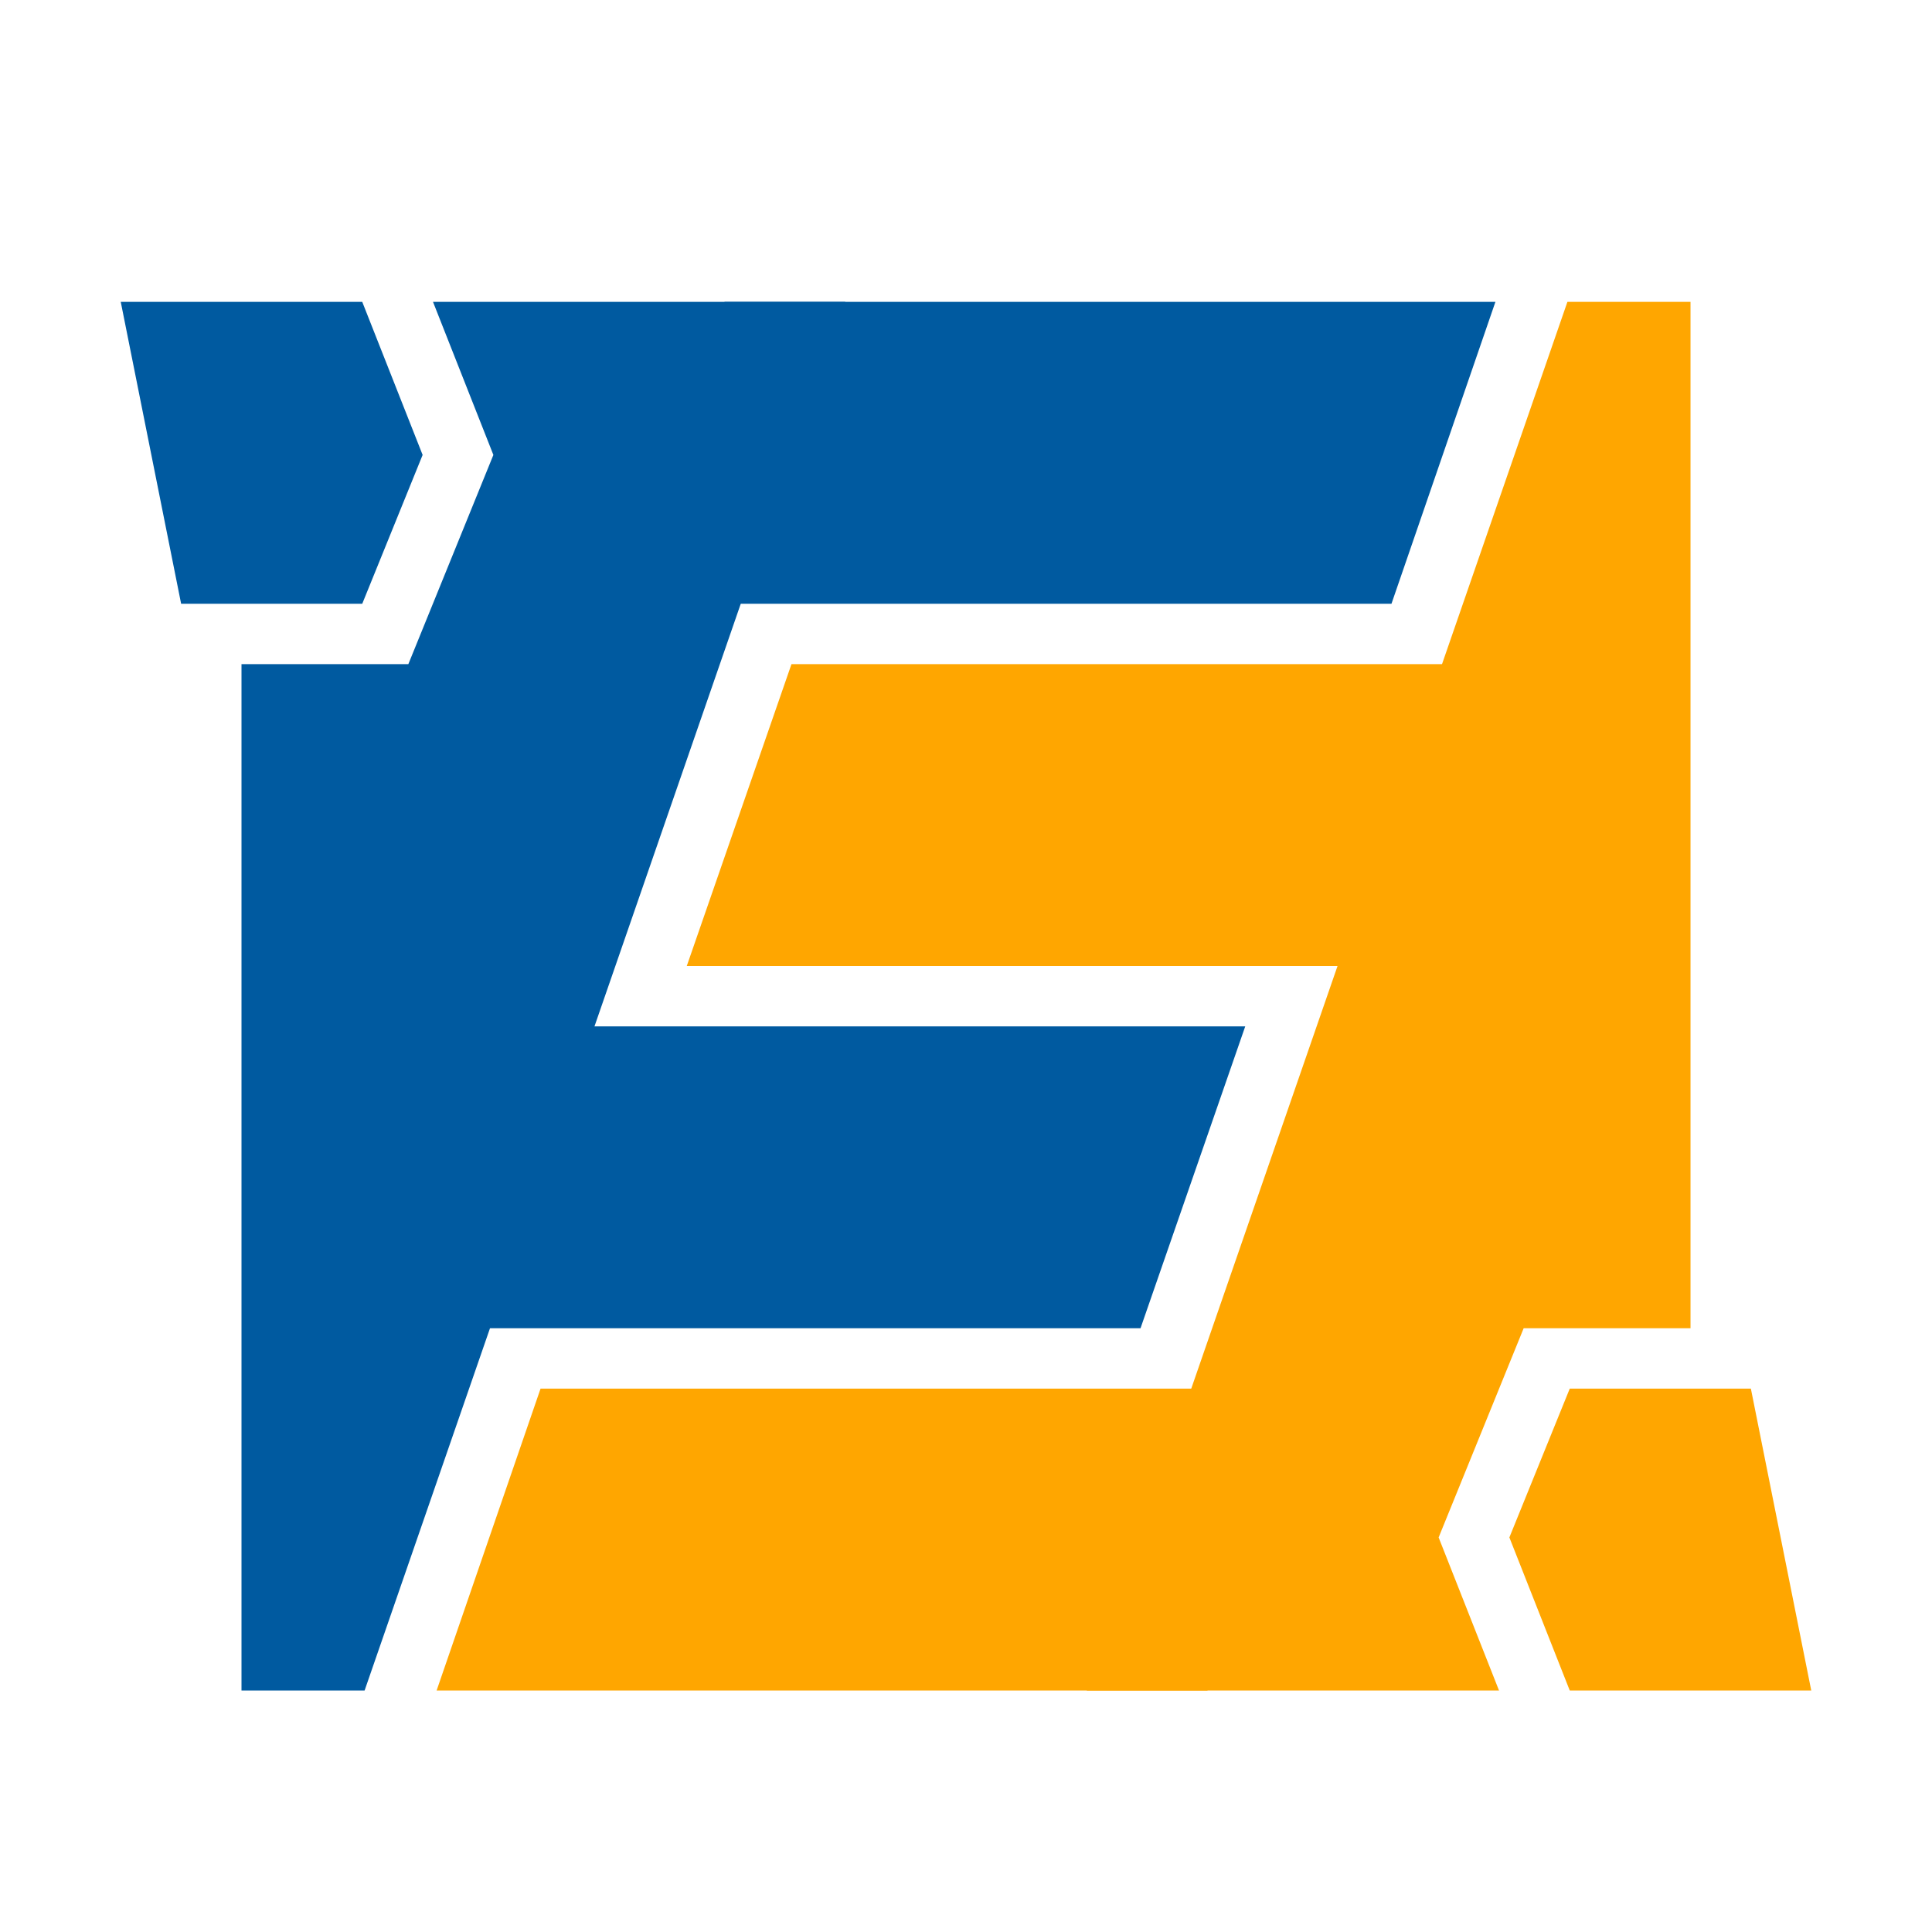
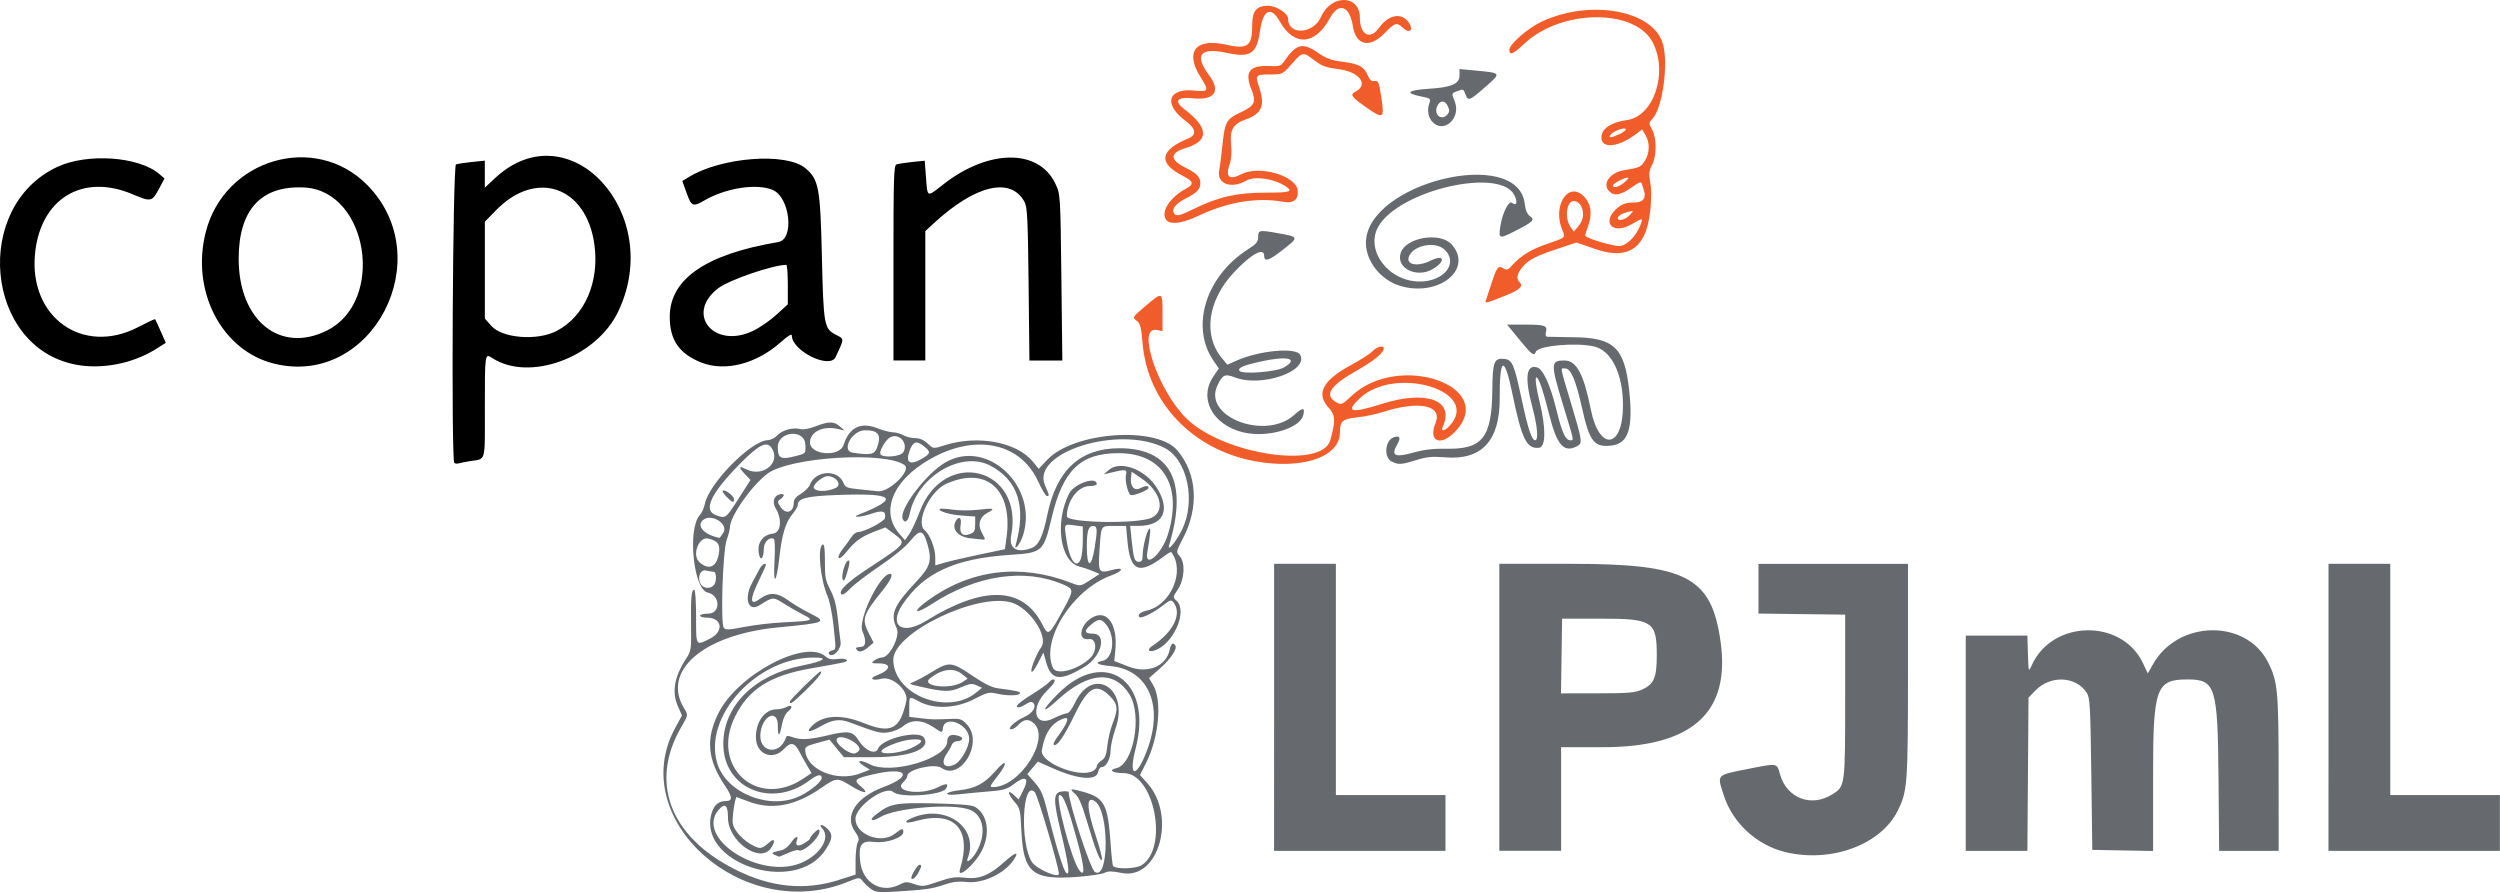
- <svg xmlns="http://www.w3.org/2000/svg" id="svg8" width="256" height="256" version="1.1" viewBox="0 0 256 256">
-   <path id="rect1095-4-9-3-1-6-2-58-1-5-4-0-1" d="m57.854 224 13.772-40h88.375v40z" fill="#ffa600" stop-color="#000000" style="font-variation-settings:normal" />
-   <path id="rect1095-4-9-8-7-5-7-65-5-7-8-8-1-6-9" d="m91 128 13.875-40h99.125v40z" fill="#ffa600" stop-color="#000000" style="font-variation-settings:normal" />
-   <g id="g8" fill="#005aa0">
-     <path id="rect1095-8-5-97-1-3-4-5-0-6-5" d="m57.375 40 8 20.281-11.266 27.719h-22.109v136h16.312l63.688-184z" stop-color="#000000" style="font-variation-settings:normal" />
-     <path id="rect1095-4-9-3-1-6-2-58-1-5-4-39" d="m198.15 40-13.772 40h-88.375v-40z" stop-color="#000000" style="font-variation-settings:normal" />
-     <path id="rect1095-4-9-8-7-5-7-65-5-7-8-8-1-1" d="m165 136-13.875 40h-99.125v-40z" stop-color="#000000" style="font-variation-settings:normal" />
-     <path id="rect1095-4-9-3-1-6-2-5-5-97-3-3-3-5" d="m48 40 8 20.281-8 19.719h-24l-8-40z" stop-color="#000000" style="font-variation-settings:normal" />
+ <svg xmlns="http://www.w3.org/2000/svg" width="106.192mm" height="37.895mm" viewBox="0 0 106.192 37.895" version="1.1" id="svg1" xml:space="preserve">
+   <defs id="defs1" />
+   <g id="layer1" transform="translate(294.4805,-23.1746)">
+     <g id="g204" transform="translate(-39.27079,-43.82305)">
+       <path style="fill:#f05d2b" d="m -201.892,86.591 c -2.645,-0.482 -4.565,-2.485 -4.782,-4.989 -0.063,-0.722 -0.101,-0.867 -0.259,-0.986 -0.185,-0.139 -0.184,-0.141 0.38,-0.619 0.727,-0.617 0.725,-0.618 0.725,0.293 v 0.773 l -0.245,-0.049 c -0.874,-0.175 0.038,2.554 1.254,3.753 1.56,1.537 5.772,2.176 6.117,0.927 0.231,-0.836 0.219,-1.062 -0.073,-1.381 -0.552,-0.602 -0.245,-1.166 0.994,-1.834 0.379,-0.204 0.771,-0.457 0.871,-0.564 0.184,-0.194 0.479,-0.266 0.479,-0.116 0,0.182 -0.426,0.531 -1.143,0.936 -1.14,0.644 -1.405,1.052 -0.875,1.349 0.22,0.123 0.238,0.115 0.658,-0.277 2.002,-1.873 6.233,-0.399 4.388,1.528 -0.619,0.647 -1.152,0.411 -0.83,-0.367 0.313,-0.755 -0.698,-0.966 -2.241,-0.468 -0.279,0.09 -0.766,0.192 -1.082,0.225 -0.631,0.068 -0.738,0.16 -0.738,0.639 0,1.047 -1.595,1.591 -3.598,1.226 z m 8.254,-1.504 c 1.376,-1.477 -2.315,-2.598 -3.824,-1.162 -0.609,0.58 -0.363,0.644 0.915,0.238 1.933,-0.614 3.14,-0.17 2.621,0.964 -0.097,0.211 0.076,0.187 0.288,-0.039 z m 1.546,-5.337 c 0.021,-0.058 0.125,-0.373 0.231,-0.699 0.233,-0.717 0.291,-0.792 0.511,-0.654 0.144,0.09 0.196,0.071 0.389,-0.146 0.349,-0.392 0.793,-0.663 1.454,-0.888 0.817,-0.278 0.8,-0.262 0.653,-0.614 -0.423,-1.014 0.263,-2.071 0.918,-1.415 0.302,0.302 0.371,0.735 0.196,1.228 -0.077,0.217 -0.14,0.413 -0.14,0.435 0,0.116 1.284,0.497 1.509,0.448 0.303,-0.067 0.641,-0.409 0.816,-0.829 0.157,-0.377 0.142,-0.381 -0.338,-0.1 -0.877,0.514 -1.344,-0.148 -0.531,-0.752 0.153,-0.114 0.354,-0.168 0.607,-0.164 0.395,0.006 0.545,-0.174 0.435,-0.522 -0.023,-0.074 -0.061,-0.193 -0.084,-0.266 -0.035,-0.11 -0.104,-0.088 -0.402,0.123 -0.504,0.357 -0.768,0.407 -0.988,0.187 -0.314,-0.314 0.03,-0.797 0.636,-0.895 0.651,-0.105 0.719,-0.137 0.883,-0.406 0.205,-0.336 0.214,-0.76 0.023,-1.083 l -0.144,-0.243 -0.258,0.196 c -0.827,0.628 -1.608,0.633 -1.451,0.008 0.073,-0.289 0.49,-0.528 1.045,-0.597 1.153,-0.144 1.782,-2.001 1.117,-3.298 -0.747,-1.456 -3.894,-1.426 -5.458,0.053 -0.468,0.443 -0.634,0.51 -0.634,0.257 0,-0.24 0.785,-0.923 1.378,-1.2 2.084,-0.971 4.761,-0.471 5.149,0.962 0.234,0.864 -0.025,2.715 -0.441,3.157 -0.168,0.179 -0.169,0.192 -0.023,0.468 0.2,0.377 0.198,1.125 -0.003,1.504 -0.115,0.216 -0.138,0.376 -0.093,0.635 0.033,0.19 0.06,0.422 0.059,0.515 -0.003,2.219 -0.758,2.982 -2.393,2.415 l -0.783,-0.271 -0.515,0.17 c -1.155,0.38 -1.483,0.536 -1.738,0.826 -0.272,0.31 -0.324,0.529 -0.163,0.69 0.178,0.178 0.008,0.33 -0.676,0.6 -0.766,0.303 -0.809,0.312 -0.754,0.164 z m 4.125,-3.645 c -0.003,-0.331 -0.17,-0.567 -0.4,-0.567 -0.302,0 -0.391,0.728 -0.134,1.095 l 0.141,0.201 0.198,-0.23 c 0.12,-0.14 0.197,-0.336 0.195,-0.5 z m 2.008,0.005 c 0.152,-0.171 0.15,-0.173 -0.1,-0.112 -0.294,0.072 -0.482,0.207 -0.423,0.304 0.065,0.105 0.353,-9.21e-4 0.523,-0.192 z m -0.277,-1.343 c 0.125,-0.098 0.21,-0.197 0.188,-0.219 -0.059,-0.059 -0.646,0.235 -0.646,0.323 0,0.132 0.224,0.081 0.459,-0.104 z m -0.169,-2.079 c 0.163,-0.078 0.277,-0.17 0.255,-0.207 -0.054,-0.087 -0.509,0.075 -0.635,0.227 -0.136,0.164 0.009,0.157 0.38,-0.021 z m -19.238,3.68 c -0.308,-0.308 0.095,-0.978 0.817,-1.359 0.35,-0.185 0.316,-0.309 -0.15,-0.547 -1.058,-0.54 -0.971,-1.087 0.254,-1.591 0.352,-0.145 0.306,-0.417 -0.123,-0.734 -0.968,-0.716 -0.756,-1.415 0.392,-1.291 0.582,0.063 0.606,0.003 0.234,-0.583 -0.671,-1.059 -0.207,-1.654 1.068,-1.371 0.952,0.212 1.132,0.076 1.132,-0.852 0,-0.579 0.185,-0.799 0.671,-0.799 0.348,0 0.853,0.326 0.853,0.55 0,0.717 1.071,0.66 1.396,-0.074 0.432,-0.976 1.652,-0.953 1.652,0.031 0,0.738 0.438,0.966 0.82,0.427 0.403,-0.567 0.97,-0.661 1.266,-0.209 0.206,0.314 0.023,0.477 -0.249,0.222 -0.275,-0.258 -0.334,-0.241 -0.805,0.238 -0.622,0.631 -1.2,0.497 -1.326,-0.308 -0.138,-0.882 -0.605,-1.044 -0.985,-0.341 -0.622,1.152 -1.521,1.204 -2.129,0.121 -0.364,-0.648 -0.706,-0.488 -0.83,0.388 -0.143,1.01 -0.396,1.178 -1.44,0.953 -1.111,-0.239 -1.367,0.101 -0.722,0.96 0.505,0.672 0.228,1.071 -0.675,0.975 -0.692,-0.074 -0.842,0.111 -0.377,0.465 1.043,0.792 1.057,1.346 0.044,1.651 -0.667,0.201 -0.674,0.49 -0.02,0.819 0.504,0.253 0.653,0.406 0.653,0.668 0,0.261 -0.15,0.415 -0.653,0.668 -0.427,0.215 -0.605,0.481 -0.434,0.651 0.096,0.095 0.226,0.059 0.801,-0.222 1.063,-0.519 1.833,-0.694 3.059,-0.693 1.051,10e-4 1.192,-0.045 0.844,-0.273 -0.499,-0.327 -1.312,-0.443 -1.669,-0.237 -0.639,0.368 -1.264,0.133 -1.147,-0.432 0.03,-0.147 0.089,-0.607 0.131,-1.022 0.106,-1.048 0.163,-1.155 0.786,-1.45 0.597,-0.283 0.666,-0.433 0.448,-0.977 -0.296,-0.739 -0.081,-1.022 0.75,-0.987 0.434,0.018 0.507,-0.003 0.629,-0.181 0.527,-0.767 0.792,-0.837 1.453,-0.382 0.353,0.243 0.567,0.321 1.04,0.38 0.688,0.086 0.921,0.213 1.074,0.581 0.08,0.194 0.157,0.257 0.287,0.239 0.161,-0.022 0.188,0.041 0.287,0.688 0.14,0.912 0.092,0.945 -0.642,0.429 -0.651,-0.458 -0.702,-0.536 -0.439,-0.677 0.555,-0.297 0.14,-0.835 -0.726,-0.943 -0.54,-0.067 -0.711,-0.129 -1.031,-0.373 -0.494,-0.377 -0.5,-0.376 -0.966,0.15 -0.394,0.445 -0.396,0.446 -0.903,0.446 -0.633,0 -0.658,0.026 -0.49,0.518 0.273,0.801 0.13,1.149 -0.572,1.397 -0.526,0.185 -0.674,0.441 -0.612,1.056 0.035,0.342 0.013,0.627 -0.063,0.847 -0.188,0.54 -0.011,0.686 0.506,0.416 0.747,-0.389 2.324,0.067 2.385,0.69 0.04,0.41 -0.175,0.569 -0.653,0.481 -1.071,-0.196 -2.353,0.02 -3.565,0.601 -0.644,0.309 -1.152,0.385 -1.336,0.2 z" id="path206" />
+       <path style="fill:#666a6e" d="m -218.191,104.774 c -0.116,-0.081 -0.279,-0.231 -0.361,-0.334 -0.149,-0.187 -0.149,-0.187 -0.65,0.017 -4.442,1.805 -9.443,-2.661 -7.326,-6.542 l 0.287,-0.526 -0.175,-0.396 c -0.265,-0.599 -0.152,-1.249 0.353,-2.023 0.212,-0.325 0.22,-0.384 0.207,-1.439 -0.015,-1.158 0.015,-1.482 0.139,-1.482 0.042,0 0.075,0.514 0.075,1.143 0,1.272 -0.02,1.242 0.595,0.93 0.6,-0.304 0.511,-0.888 -0.135,-0.888 -0.16,0 -0.292,-0.038 -0.292,-0.085 0,-0.047 0.152,-0.085 0.339,-0.085 0.546,0 0.53,-0.782 -0.019,-0.898 -0.6,-0.127 -0.86,-2.702 -0.332,-3.287 0.087,-0.097 0.184,-0.309 0.215,-0.472 0.163,-0.865 1.977,-2.706 2.672,-2.711 0.119,-8.05e-4 0.305,-0.095 0.413,-0.209 0.215,-0.227 0.658,-0.346 0.984,-0.264 0.123,0.031 0.383,-0.017 0.639,-0.118 0.546,-0.215 0.779,-0.214 1.029,0.005 l 0.2,0.175 -0.254,-0.06 c -0.629,-0.149 -1.162,0.079 -1.214,0.518 -0.068,0.576 1.249,0.709 1.429,0.144 0.235,-0.735 0.728,-0.978 1.426,-0.702 0.242,0.095 0.543,0.175 0.669,0.176 0.126,0.002 0.325,0.057 0.441,0.124 0.116,0.067 0.343,0.122 0.503,0.124 0.198,0.002 0.368,0.076 0.529,0.23 0.237,0.227 0.237,0.227 0.724,0.071 1.392,-0.445 3.053,-0.14 3.735,0.687 l 0.259,0.315 0.363,-0.386 c 1.118,-1.188 4.641,-1.442 5.524,-0.397 0.84,0.993 0.93,2.413 0.238,3.739 -0.295,0.565 -0.297,0.576 -0.14,0.75 0.248,0.274 0.212,0.981 -0.073,1.411 -0.221,0.334 -0.222,0.34 -0.059,0.487 0.489,0.442 -0.14,1.86 -0.937,2.113 -0.271,0.086 -0.325,-0.041 -0.086,-0.2 0.884,-0.585 1.259,-1.343 0.906,-1.827 -0.106,-0.145 -0.134,-0.137 -0.493,0.137 -0.409,0.312 -0.894,0.546 -0.972,0.468 -0.089,-0.089 0.053,-0.215 0.303,-0.27 1.045,-0.229 1.666,-1.702 1.051,-2.489 -0.014,-0.018 -0.151,0.062 -0.303,0.178 -1.056,0.803 -1.438,0.646 -1.554,-0.64 l -0.059,-0.648 h -0.491 c -0.597,0 -0.563,-0.054 -0.635,0.998 -0.067,0.979 -0.038,1.028 0.526,0.873 0.529,-0.146 0.503,0.037 -0.033,0.232 -1.648,0.601 -3.005,2.759 -2.471,3.93 0.149,0.327 1.088,0.07 1.593,-0.435 0.299,-0.299 0.254,-0.838 -0.067,-0.791 -0.532,0.078 -0.365,-0.679 0.21,-0.952 0.592,-0.281 1.013,0.367 0.914,1.405 l -0.046,0.477 0.59,0.232 c 0.824,0.323 1.621,-3.36e-4 1.764,-0.716 0.052,-0.259 0.146,-0.328 0.24,-0.175 0.09,0.146 -0.197,0.573 -0.663,0.984 l -0.455,0.402 0.173,0.293 c 0.389,0.658 0.25,2.214 -0.293,3.296 l -0.265,0.527 0.303,0.336 c 1.267,1.402 0.497,4.138 -1.076,3.825 -0.412,-0.082 -0.586,-0.084 -0.724,-0.01 -0.1,0.054 -0.59,0.13 -1.088,0.17 -1.987,0.16 -2.367,-0.146 -2.454,-1.973 -0.041,-0.868 -0.059,-0.944 -0.285,-1.202 -0.298,-0.339 -0.326,-0.573 -0.036,-0.301 l 0.205,0.193 0.176,-0.344 c 0.3,-0.588 0.135,-0.704 -0.409,-0.287 -0.255,0.195 -0.42,0.242 -1.024,0.29 -0.396,0.032 -0.958,0.084 -1.249,0.118 -0.34,0.039 -0.529,0.03 -0.529,-0.025 0,-0.047 0.235,-0.112 0.523,-0.145 0.686,-0.078 1.064,-0.281 1.538,-0.827 0.489,-0.563 0.534,-0.344 0.053,0.264 -0.301,0.381 -0.32,0.431 -0.167,0.431 1.131,0 2.446,-2.041 1.742,-2.703 -0.229,-0.215 -0.442,-0.19 -0.686,0.08 -0.083,0.092 -0.208,0.167 -0.278,0.167 -0.213,0 0.147,-0.341 0.55,-0.522 0.362,-0.162 0.537,-0.44 0.378,-0.6 -0.062,-0.062 -0.153,-0.046 -0.302,0.051 -0.117,0.077 -0.252,0.14 -0.301,0.14 -0.22,0 -0.039,-0.182 0.536,-0.541 0.343,-0.214 0.672,-0.446 0.73,-0.517 0.058,-0.07 0.14,-0.128 0.18,-0.128 0.153,0 0.064,0.166 -0.255,0.48 -0.732,0.719 -0.542,1.579 0.26,1.179 0.243,-0.121 0.504,-0.22 0.58,-0.22 0.084,0 0.219,-0.173 0.343,-0.437 0.752,-1.605 2.331,-0.627 1.73,1.072 -0.115,0.326 -0.21,0.746 -0.211,0.934 -0.002,0.364 -0.19,0.717 -0.382,0.717 -0.064,0 -0.128,0.083 -0.143,0.185 -0.059,0.403 -0.821,0.352 -1.913,-0.13 l -0.654,-0.288 -0.223,0.264 -0.223,0.264 0.318,0.361 c 0.254,0.289 0.355,0.51 0.501,1.102 0.384,1.551 0.705,2.608 0.83,2.73 0.178,0.175 0.106,-0.372 -0.237,-1.792 -0.324,-1.342 -0.312,-1.627 0.07,-1.664 0.151,-0.015 0.275,-0.004 0.275,0.025 0,0.458 0.925,3.28 1.114,3.397 0.598,0.369 0.612,-2.555 0.015,-2.992 -0.389,-0.284 -0.381,0.25 0.02,1.45 0.166,0.497 0.285,0.951 0.263,1.008 -0.057,0.151 -0.267,-0.378 -0.619,-1.562 -0.234,-0.787 -0.365,-1.09 -0.531,-1.231 -0.265,-0.225 -0.185,-0.236 0.421,-0.059 0.83,0.244 0.984,0.544 1.093,2.129 0.036,0.529 0.086,0.981 0.11,1.005 0.143,0.143 0.966,0.119 1.211,-0.036 1.156,-0.73 0.541,-3.906 -0.757,-3.911 -0.472,-0.002 -0.674,-0.13 -0.325,-0.207 0.74,-0.163 1.118,-2.25 0.568,-3.134 -0.649,-1.042 -1.749,-0.962 -3.039,0.22 -0.732,0.671 -0.723,0.474 0.012,-0.26 1.98,-1.977 4.035,-0.525 3.29,2.324 -0.35,1.34 0.072,1.28 0.539,-0.077 0.628,-1.825 -0.054,-3.273 -1.609,-3.414 -0.57,-0.052 -0.715,-0.146 -0.339,-0.221 0.46,-0.092 0.56,-1.025 0.164,-1.529 -0.217,-0.276 -0.335,-0.276 -0.663,-8.72e-4 -0.299,0.251 -0.273,0.373 0.08,0.373 0.626,0 0.384,0.976 -0.351,1.414 -1.038,0.619 -1.402,0.578 -1.621,-0.186 l -0.121,-0.423 -0.24,0.466 c -0.142,0.274 -0.252,0.411 -0.27,0.332 -0.029,-0.134 0.225,-0.759 0.417,-1.025 0.326,-0.451 -0.492,-1.674 -1.27,-1.901 -1.464,-0.426 -5.012,1.293 -5.012,2.429 0,1.48 2.289,2.394 3.514,1.402 l 0.254,-0.206 -0.229,-0.105 c -0.197,-0.09 -0.292,-0.077 -0.673,0.087 -0.476,0.205 -0.689,0.201 -1.722,-0.032 -0.503,-0.113 -0.505,-0.115 -0.262,-0.212 0.135,-0.054 0.459,-0.229 0.72,-0.39 0.766,-0.472 0.866,-0.465 1.733,0.121 0.555,0.375 0.854,0.521 1.143,0.557 0.794,0.101 0.946,0.137 0.897,0.216 -0.062,0.101 -0.57,0.101 -1.006,-4.27e-4 -0.296,-0.069 -0.395,-0.043 -0.926,0.235 -0.754,0.394 -1.702,0.443 -2.316,0.119 -0.464,-0.245 -0.448,-0.253 -0.448,0.225 v 0.413 l 0.487,0.058 c 0.472,0.057 0.58,0.059 1.364,0.026 0.319,-0.013 0.402,0.022 0.614,0.258 0.69,0.772 -0.288,2.395 -1.1,1.826 -0.292,-0.205 -1.449,0.067 -1.449,0.34 0,0.061 -0.076,0.18 -0.169,0.264 -0.451,0.408 0.755,0.582 1.479,0.213 0.357,-0.182 0.472,-0.16 0.33,0.064 -0.181,0.286 -1.951,0.401 -2.234,0.145 -0.332,-0.3 -1.608,0.605 -1.608,1.141 0,0.657 1.079,1.079 1.648,0.645 0.335,-0.255 0.384,-0.267 0.384,-0.088 0,0.241 -0.72,0.486 -1.238,0.421 -0.545,-0.068 -0.675,0.116 -0.593,0.834 0.105,0.918 0.914,1.378 1.698,0.966 0.219,-0.115 0.291,-0.116 0.606,-0.009 0.336,0.114 0.396,0.108 1.007,-0.103 0.544,-0.188 0.731,-0.215 1.15,-0.166 0.607,0.07 1.032,-0.104 1.689,-0.696 0.45,-0.405 0.616,-0.44 0.38,-0.08 -0.388,0.592 -1.301,1.029 -1.998,0.956 -0.367,-0.038 -0.606,-0.01 -0.976,0.118 -0.503,0.173 -0.786,0.212 -2.107,0.292 -0.636,0.038 -0.797,0.022 -0.974,-0.1 z m -1.364,-0.409 0.687,-0.217 v -0.595 c 0,-0.327 0.041,-0.671 0.091,-0.765 0.074,-0.138 0.05,-0.231 -0.127,-0.486 -0.452,-0.653 0.059,-1.438 1.218,-1.871 1.293,-0.484 1.008,-0.871 -0.404,-0.549 -0.808,0.184 -0.881,0.249 -0.57,0.504 0.411,0.338 0.171,0.347 -0.368,0.015 -0.631,-0.389 -0.635,-0.389 -1.33,0.087 -1.103,0.755 -2.091,0.93 -3.082,0.546 -0.256,-0.099 -0.471,-0.18 -0.478,-0.18 -0.071,-2.4e-4 -0.205,0.917 -0.165,1.129 0.057,0.306 0.445,0.72 0.878,0.939 0.291,0.147 0.365,0.131 0.675,-0.148 0.226,-0.203 0.269,-0.038 0.066,0.252 -0.467,0.667 -1.823,-0.293 -1.823,-1.291 0,-0.542 -0.127,-0.651 -0.395,-0.34 -1.032,1.2 1.775,2.998 3.513,2.251 0.809,-0.348 1.245,-1.059 0.89,-1.452 -0.193,-0.213 0.01,-0.2 0.225,0.015 0.229,0.229 0.213,0.405 -0.078,0.865 -1.274,2.008 -5.584,0.564 -4.824,-1.616 0.1,-0.285 0.296,-0.434 0.573,-0.434 0.296,0 0.292,-0.17 -0.013,-0.621 -0.763,-1.126 -0.848,-2 -0.299,-3.109 0.811,-1.641 3.711,-3.174 4.557,-2.409 0.123,0.112 0.252,0.138 0.506,0.104 0.366,-0.049 0.559,0.072 0.238,0.149 -0.107,0.026 -0.71,0.136 -1.341,0.246 -1.764,0.306 -2.671,0.878 -3.253,2.053 -1.054,2.126 0.94,3.942 2.894,2.636 l 0.356,-0.238 -0.187,-0.316 c -0.103,-0.174 -0.244,-0.427 -0.314,-0.564 -0.217,-0.422 -0.374,-0.458 -0.662,-0.15 -0.491,0.526 -1.201,0.233 -1.201,-0.496 0,-0.661 0.383,-1.181 0.871,-1.181 0.132,0 0.318,-0.041 0.412,-0.092 0.249,-0.133 0.316,-0.005 0.092,0.177 -0.118,0.096 -0.22,0.307 -0.265,0.547 -0.103,0.549 -0.178,0.574 -0.178,0.059 0,-0.71 -0.635,-0.455 -0.735,0.295 -0.113,0.847 0.815,1.015 1.088,0.197 0.022,-0.067 0.098,-0.068 0.268,-0.003 0.347,0.132 0.715,0.111 1.546,-0.086 0.832,-0.198 1.026,-0.162 1.272,0.236 0.265,0.427 0.712,0.614 0.817,0.34 0.164,-0.429 1.734,-0.805 1.952,-0.468 0.309,0.479 -0.594,0.83 -2.135,0.83 h -1.268 l -0.306,-0.373 -0.306,-0.373 -0.525,0.144 c -0.474,0.13 -0.523,0.164 -0.502,0.35 0.092,0.805 1.356,1.314 2.337,0.941 l 0.407,-0.155 -0.283,-0.181 c -0.34,-0.218 -0.122,-0.258 0.278,-0.052 0.9,0.465 3.291,-0.244 3.291,-0.975 0,-0.266 0.195,-0.34 0.543,-0.207 0.173,0.067 0.088,0.203 -0.127,0.203 -0.092,0 -0.191,0.067 -0.22,0.148 -0.029,0.081 -0.123,0.249 -0.209,0.373 -0.298,0.431 -0.101,0.687 0.349,0.454 0.264,-0.137 0.596,-0.735 0.596,-1.075 0,-0.622 -1.04,-1.041 -1.117,-0.449 -0.026,0.205 -0.026,0.205 -0.399,-0.046 -0.479,-0.323 -0.938,-0.339 -1.288,-0.045 -0.135,0.114 -0.409,0.231 -0.608,0.261 -0.359,0.054 -0.475,0.024 -1.66,-0.42 -0.434,-0.163 -0.741,-0.121 -1.251,0.173 -0.442,0.254 -0.618,0.265 -0.4,0.025 0.464,-0.513 1.248,-0.571 2.25,-0.168 1.158,0.466 1.543,0.263 1.803,-0.948 0.094,-0.438 -0.6,-1.058 -1.049,-0.938 -0.399,0.107 -0.559,-0.009 -0.201,-0.145 0.597,-0.227 0.643,-0.5 0.085,-0.505 -0.33,-0.003 -0.344,-0.011 -0.19,-0.127 0.09,-0.068 0.234,-0.124 0.319,-0.124 0.326,0 0.786,-0.91 0.628,-1.242 -0.287,-0.601 -0.138,-0.951 0.847,-1.998 0.583,-0.619 0.658,-0.878 0.457,-1.577 -0.176,-0.613 -0.313,-0.642 -0.713,-0.151 -0.221,0.272 -0.725,0.687 -1.326,1.092 -0.533,0.36 -1.097,0.792 -1.253,0.961 -0.174,0.188 -0.314,0.277 -0.362,0.228 -0.139,-0.139 0.248,-0.512 1.139,-1.097 1.642,-1.078 1.631,-1.064 1.111,-1.456 l -0.38,-0.286 -0.472,0.181 c -0.555,0.212 -0.824,0.408 -1.19,0.867 -0.16,0.2 -0.291,0.299 -0.325,0.245 -0.031,-0.05 0.051,-0.226 0.184,-0.391 0.132,-0.165 0.297,-0.392 0.367,-0.504 0.07,-0.112 0.203,-0.205 0.296,-0.207 0.258,-0.004 1.098,-0.446 1.122,-0.59 0.051,-0.305 -0.099,-0.346 -0.612,-0.17 -0.394,0.136 -0.843,0.161 -0.51,0.029 1.78,-0.706 1.536,-0.927 -0.925,-0.836 -1.288,0.048 -1.657,0.142 -1.657,0.423 0,0.065 -0.096,0.232 -0.213,0.371 -0.303,0.36 -0.457,0.86 -0.566,1.833 -0.13,1.161 -0.273,1.265 -0.21,0.152 0.029,-0.504 0.016,-0.886 -0.03,-0.914 -0.173,-0.107 -0.421,0.132 -0.423,0.406 -0.002,0.403 -0.136,0.57 -0.205,0.256 -0.103,-0.468 0.141,-0.836 0.587,-0.886 0.343,-0.039 0.407,-0.59 0.124,-1.068 -0.182,-0.309 -0.051,-0.611 0.266,-0.611 0.12,0 0.088,0.099 -0.068,0.213 -0.135,0.099 -0.135,0.118 0.002,0.327 0.226,0.346 0.565,0.238 0.565,-0.179 0,-0.137 0.093,-0.253 0.303,-0.376 0.167,-0.098 0.337,-0.269 0.379,-0.378 0.239,-0.629 1.205,-0.676 1.435,-0.07 0.063,0.165 0.154,0.205 0.566,0.248 0.27,0.028 0.67,0.07 0.889,0.094 0.478,0.051 1.438,-0.888 1.135,-1.11 -0.819,-0.599 -4.896,-0.343 -5.827,0.365 -0.685,0.521 -1.587,1.812 -1.591,2.276 -6.8e-4,0.087 -0.063,0.329 -0.139,0.538 -0.164,0.454 -0.266,3.514 -0.124,3.722 0.073,0.107 0.186,0.104 0.873,-0.029 0.434,-0.084 1.17,-0.17 1.635,-0.192 1.279,-0.06 1.351,-0.085 0.888,-0.316 -0.209,-0.104 -0.58,-0.316 -0.825,-0.472 -0.477,-0.304 -0.474,-0.304 -1.044,0.056 -0.489,0.309 -0.685,-0.27 -0.321,-0.951 0.098,-0.184 0.234,-0.44 0.303,-0.568 0.109,-0.205 0.281,-0.318 0.281,-0.185 0,0.026 -0.136,0.327 -0.303,0.669 -0.394,0.809 -0.379,1.082 0.044,0.769 0.398,-0.295 0.74,-0.279 1.199,0.056 0.205,0.15 0.601,0.388 0.881,0.529 0.807,0.409 0.776,0.423 -1.329,0.629 -3.158,0.308 -4.94,1.857 -3.961,3.442 0.171,0.277 0.171,0.277 -0.117,0.772 -1.37,2.347 -0.504,4.657 2.27,6.059 1.525,0.771 2.954,0.914 4.44,0.445 z m -2.742,-1.053 c -0.183,-0.075 -0.132,-0.11 0.296,-0.205 0.116,-0.026 0.288,-0.162 0.381,-0.303 0.179,-0.271 0.35,-0.35 0.263,-0.122 -0.09,0.235 0.036,0.297 0.293,0.145 0.136,-0.081 0.249,-0.167 0.251,-0.192 0.006,-0.099 0.343,-0.447 0.389,-0.401 0.186,0.186 -0.647,1.02 -0.877,0.878 -0.04,-0.025 -0.237,0.029 -0.438,0.119 -0.201,0.09 -0.371,0.161 -0.377,0.158 -0.007,-0.003 -0.088,-0.037 -0.181,-0.076 z m 0.635,-6.508 c 0,-0.081 1.224,-1.284 1.306,-1.284 0.123,0 -0.137,0.328 -0.656,0.826 -0.544,0.522 -0.651,0.597 -0.651,0.459 z m 1.655,-2.041 c -0.027,-0.043 0.028,-0.103 0.122,-0.132 0.2,-0.064 0.194,0.019 0.078,-1.077 -0.051,-0.479 -0.164,-1.034 -0.25,-1.233 -0.316,-0.725 -0.443,-2.116 -0.2,-2.195 0.062,-0.02 0.091,0.216 0.087,0.722 -0.004,0.663 0.023,0.806 0.231,1.207 0.168,0.324 0.258,0.662 0.313,1.176 0.042,0.397 0.097,0.863 0.122,1.036 0.045,0.317 -0.364,0.72 -0.503,0.495 z m 1.182,-0.175 c -0.052,-0.084 -0.034,-0.093 0.21,-0.116 0.189,-0.017 0.205,-0.289 0.039,-0.657 -0.21,-0.466 0.729,-2.428 1.169,-2.442 0.156,-0.005 0.035,0.272 -0.301,0.689 -0.848,1.053 -0.907,1.23 -0.607,1.816 l 0.212,0.414 -0.218,0.191 c -0.233,0.204 -0.42,0.243 -0.505,0.106 z m -0.592,-2.981 c -0.064,-0.156 0.089,-0.711 0.217,-0.79 0.109,-0.067 0.096,0.107 -0.041,0.554 -0.087,0.283 -0.132,0.344 -0.176,0.236 z m 9.185,12.507 c 0,-0.288 -0.902,-3.342 -1.024,-3.469 -0.529,-0.55 -0.64,2.177 -0.121,2.97 0.192,0.293 1.145,0.709 1.145,0.5 z m 0.767,-1.451 c -0.396,-1.433 -0.575,-1.894 -0.735,-1.894 -0.222,0 0.508,2.782 0.84,3.2 0.254,0.32 0.217,-0.143 -0.105,-1.306 z m -11.721,-1.875 c 0.454,-0.234 0.879,-0.595 0.879,-0.746 0,-0.181 -0.189,-0.144 -0.513,0.102 -1.606,1.218 -3.673,0.342 -3.666,-1.553 0.007,-1.612 1.311,-2.915 3.321,-3.318 0.958,-0.192 1.188,-0.346 0.515,-0.344 -2.417,0.005 -4.687,2.49 -4.096,4.481 0.385,1.297 2.289,2.034 3.559,1.378 z m 12.399,-1.038 c 0.09,-0.048 0.164,-0.139 0.164,-0.202 0,-0.063 0.089,-0.173 0.199,-0.245 0.159,-0.104 0.21,-0.232 0.252,-0.636 0.029,-0.278 0.13,-0.701 0.224,-0.941 0.242,-0.613 0.221,-0.82 -0.116,-1.157 -0.585,-0.585 -0.929,-0.395 -1.522,0.836 -0.427,0.887 -0.748,1.341 -0.866,1.223 -0.028,-0.028 0.044,-0.177 0.16,-0.331 0.414,-0.553 0.529,-0.856 0.3,-0.788 -0.524,0.157 -0.842,0.607 -0.963,1.362 -0.082,0.516 1.585,1.19 2.169,0.877 z m -9.912,-0.92 c 0,-0.293 -0.822,-0.677 -0.963,-0.449 -0.117,0.189 0.586,0.721 0.8,0.607 0.09,-0.048 0.163,-0.119 0.163,-0.157 z m 2.18,-0.048 c 0.585,-0.272 0.583,-0.417 -0.005,-0.368 -0.452,0.037 -1.244,0.356 -1.244,0.499 0,0.159 0.807,0.074 1.249,-0.131 z m 2.197,-2.816 0.216,-0.142 -0.243,-0.195 c -0.353,-0.283 -0.83,-0.222 -1.344,0.17 -0.457,0.349 0.85,0.508 1.371,0.167 z m 4.301,-3.117 c 0.429,-0.787 0.428,-0.827 -0.026,-1.023 -1.635,-0.707 -3.686,-0.403 -5.579,0.827 -0.715,0.464 -0.873,0.367 -0.204,-0.126 1.82,-1.34 3.96,-1.61 6.119,-0.772 0.394,0.153 0.394,0.153 0.802,-0.113 l 0.408,-0.266 -0.299,-0.125 c -0.164,-0.069 -0.411,-0.152 -0.548,-0.184 -0.83,-0.198 -1.073,-1.872 -0.45,-3.103 0.214,-0.423 1.175,-0.754 1.175,-0.405 0,0.047 -0.136,0.085 -0.303,0.085 -0.492,0 -0.965,0.628 -0.967,1.284 -9.4e-4,0.283 3.033,0.334 3.603,0.06 0.599,-0.287 0.383,-1.113 -0.435,-1.671 l -0.417,-0.284 -0.027,0.274 c -0.036,0.357 0.149,0.559 0.393,0.428 0.21,-0.112 0.354,-0.12 0.354,-0.017 0,0.099 -0.667,0.365 -0.764,0.304 -0.124,-0.076 -0.251,-0.649 -0.194,-0.874 0.056,-0.222 -0.022,-0.228 -0.735,-0.052 l -0.212,0.052 0.211,-0.185 c 0.484,-0.424 1.542,-0.038 2.036,0.741 0.612,0.965 0.296,1.632 -0.773,1.632 h -0.351 l 0.059,0.572 c 0.085,0.824 0.126,0.953 0.309,0.953 0.122,0 0.16,-0.061 0.16,-0.259 0,-0.336 0.169,-1.03 0.276,-1.138 0.082,-0.083 0.06,0.214 -0.075,0.995 -0.124,0.721 0.617,0.074 0.875,-0.762 0.635,-2.063 -0.207,-3.45 -2.095,-3.45 -1.62,2.97e-4 -2.361,0.714 -2.842,2.739 -0.345,1.453 -0.387,1.491 -1.77,1.581 -2.345,0.154 -3.67,0.765 -4.564,2.105 -0.61,0.915 -0.018,1.327 1.001,0.696 2.449,-1.515 4.109,-1.463 4.936,0.156 0.257,0.503 0.278,0.488 0.913,-0.677 z m -14.875,-0.987 c 0.134,-0.134 0.131,-0.575 -0.004,-0.577 -0.058,-6.36e-4 -0.188,-0.023 -0.289,-0.05 -0.247,-0.066 -0.4,0.208 -0.285,0.512 0.09,0.236 0.396,0.297 0.578,0.116 z m 0.222,-1.359 c 0.062,-0.385 -0.038,-0.526 -0.445,-0.629 -0.406,-0.102 -0.714,0.705 -0.382,1.002 0.403,0.36 0.734,0.211 0.827,-0.374 z m 11.039,0.057 1.109,-0.233 0.067,-0.473 c 0.291,-2.057 -0.85,-3.08 -2.566,-2.301 -0.696,0.316 -1.306,1.636 -0.908,1.965 0.221,0.183 0.448,0.76 0.45,1.145 l 0.002,0.352 0.369,-0.111 c 0.203,-0.061 0.868,-0.216 1.477,-0.344 z m -0.32,-0.692 c -0.542,-0.048 -0.846,-0.376 -0.666,-0.72 0.135,-0.258 0.267,-0.171 0.216,0.143 -0.06,0.369 0.082,0.509 0.396,0.39 0.187,-0.071 0.222,-0.136 0.222,-0.414 v -0.329 l -0.575,-0.041 c -0.518,-0.037 -1.021,-0.192 -0.928,-0.285 0.02,-0.02 0.269,-0.004 0.553,0.035 0.284,0.039 0.774,0.04 1.087,0.002 0.661,-0.08 0.74,-0.051 0.379,0.135 -0.312,0.161 -0.414,0.479 -0.255,0.794 0.063,0.125 0.128,0.255 0.145,0.29 0.017,0.035 -0.02,0.057 -0.082,0.049 -0.062,-0.008 -0.284,-0.03 -0.492,-0.048 z m 4.657,0.862 c 0.045,-0.119 0.083,-0.476 0.083,-0.793 v -0.576 l -0.358,-0.048 c -0.455,-0.061 -0.441,-0.087 -0.336,0.621 0.13,0.878 0.432,1.27 0.612,0.797 z m 0.585,-0.46 c 0.128,-0.795 0.118,-0.931 -0.069,-0.931 -0.194,0 -0.261,0.219 -0.263,0.861 -0.002,0.924 0.187,0.965 0.332,0.07 z m -2.671,0.004 c 0.292,-0.111 0.476,-0.501 0.66,-1.401 0.39,-1.909 1.393,-2.836 3.069,-2.836 2.178,0 2.916,1.436 2.109,4.106 -0.1,0.33 0.266,-0.095 0.53,-0.615 0.623,-1.23 0.249,-3.012 -0.737,-3.511 -1.927,-0.976 -5.667,0.195 -5.071,1.587 0.196,0.457 0.197,0.465 0.082,0.465 -0.048,0 -0.213,-0.278 -0.368,-0.617 -0.801,-1.758 -2.896,-2.082 -4.905,-0.759 -1.35,0.889 -1.754,2.093 -0.999,2.97 l 0.242,0.281 0.179,-0.251 c 0.098,-0.138 0.3,-0.569 0.447,-0.958 1.048,-2.761 4.447,-1.877 3.888,1.011 -0.107,0.553 0.246,0.766 0.873,0.528 z m -0.681,-0.131 c 0.457,-1.625 0.095,-2.751 -1.083,-3.368 -1.227,-0.643 -3.091,0.463 -3.416,2.027 -0.071,0.344 -0.22,0.455 -0.306,0.23 -0.152,-0.396 0.992,-1.907 1.806,-2.386 1.791,-1.053 3.994,1.035 3.298,3.125 -0.11,0.33 -0.382,0.67 -0.298,0.372 z m -12.424,-0.51 c 0.244,-0.373 -0.497,-0.846 -0.857,-0.547 -0.301,0.25 0.051,0.633 0.697,0.758 0.011,0.002 0.082,-0.093 0.159,-0.21 z m 0.659,-1.469 0.499,-0.78 -0.224,-0.234 c -0.293,-0.306 -0.284,-0.387 0.026,-0.226 0.737,0.381 1.531,-0.302 1.076,-0.925 -0.198,-0.271 -0.546,-0.091 -1.301,0.675 -1.272,1.289 -1.608,2.004 -1.04,2.207 0.414,0.148 0.409,0.152 0.965,-0.717 z m -0.512,-0.058 c -0.119,-0.119 -0.195,-0.239 -0.168,-0.265 0.078,-0.078 0.477,0.22 0.477,0.357 0,0.175 -0.06,0.157 -0.309,-0.092 z m 4.648,-0.391 c 0.26,-0.133 -0.009,-0.493 -0.367,-0.493 -0.183,0 -0.585,0.32 -0.585,0.466 0,0.203 0.576,0.22 0.953,0.027 z m 3.683,-1.254 c 0.333,-0.203 0.341,-0.276 0.052,-0.503 -0.313,-0.246 -0.444,-0.22 -0.586,0.118 -0.241,0.577 -0.03,0.728 0.533,0.385 z m -5.353,-0.104 c 0.386,-0.103 0.386,-0.103 0.361,-0.487 -0.043,-0.666 -1.168,-0.553 -1.168,0.118 0,0.492 0.128,0.551 0.807,0.369 z m 4.531,-0.159 c 0.214,-0.4 -0.216,-0.844 -0.589,-0.609 -0.189,0.119 -0.455,0.595 -0.391,0.7 0.108,0.174 0.876,0.104 0.979,-0.09 z m -1.122,-0.189 c 0.196,-0.543 0.062,-0.735 -0.513,-0.735 -0.553,0 -1.028,0.878 -0.516,0.954 0.754,0.113 0.922,0.077 1.029,-0.22 z m 1.456,18.269 c 0,-0.118 0.267,-0.546 0.341,-0.546 0.111,0 0.105,0.05 -0.047,0.343 -0.112,0.216 -0.294,0.342 -0.294,0.203 z m 2.066,-0.356 c 0.522,-1.693 -0.218,-2.511 -1.855,-2.053 -0.489,0.137 -0.597,0.046 -0.161,-0.136 1.43,-0.598 2.839,0.432 2.346,1.715 -0.105,0.273 0.185,0.061 0.374,-0.273 0.428,-0.755 0.309,-1.534 -0.271,-1.776 -0.698,-0.292 -3.175,-0.093 -3.822,0.308 -0.348,0.215 -0.504,0.139 -0.2,-0.096 0.626,-0.484 0.825,-0.524 2.479,-0.488 1.035,0.022 1.606,0.069 1.737,0.142 0.541,0.3 0.676,1.114 0.307,1.855 -0.297,0.596 -1.077,1.267 -0.934,0.804 z m 35.051,-0.733 c -1.21,-0.294 -2.227,-1.232 -2.607,-2.405 -0.292,-0.901 -0.333,-0.854 1.007,-1.12 1.306,-0.259 1.242,-0.269 1.387,0.238 0.283,0.995 1.31,1.393 2.193,0.851 0.574,-0.353 0.569,-0.318 0.569,-4.176 v -3.471 l -1.841,-0.023 -1.841,-0.023 V 92.005 90.948 h 3.175 3.175 v 4.518 c 0,4.844 -0.02,5.123 -0.427,5.955 -0.714,1.459 -2.836,2.243 -4.789,1.769 z m -21.708,-6.146 v -6.096 h 1.312 1.312 v 4.911 4.911 h 2.328 2.328 v 1.185 1.185 h -3.641 -3.641 z m 9.567,0 v -6.096 h 3.036 c 4.916,0 5.971,0.547 6.361,3.299 0.429,3.024 -1.203,4.49 -4.999,4.49 h -1.774 v 2.201 2.201 h -1.312 -1.312 z m 6.069,-0.757 c 0.5,-0.227 0.619,-0.505 0.619,-1.444 0,-1.455 -0.171,-1.566 -2.413,-1.566 h -1.609 l -0.023,1.587 -0.023,1.587 1.547,-0.002 c 1.336,-0.002 1.595,-0.024 1.901,-0.163 z m 13.743,2.281 v -4.572 h 1.309 1.309 l 0.024,0.783 c 0.024,0.783 0.024,0.783 0.167,0.467 0.876,-1.932 3.83,-1.977 4.722,-0.071 l 0.201,0.428 0.233,-0.408 c 1.063,-1.862 3.934,-1.909 4.869,-0.079 0.417,0.816 0.455,1.21 0.456,4.743 l 0.001,3.281 h -1.264 -1.264 l -0.027,-3.111 c -0.033,-3.866 -0.129,-4.17 -1.313,-4.17 -1.343,0 -1.466,0.345 -1.466,4.121 v 3.165 l -1.291,-0.023 -1.291,-0.023 -0.042,-3.221 c -0.038,-2.919 -0.057,-3.243 -0.195,-3.454 -0.464,-0.708 -1.54,-0.754 -2.179,-0.094 l -0.293,0.302 -0.024,3.255 -0.024,3.255 h -1.309 -1.309 z m 15.409,-1.524 v -6.096 h 1.312 1.312 v 4.911 4.911 h 2.328 2.328 v 1.185 1.185 h -3.641 -3.641 z M -196.093,86.605 c -0.357,-0.18 -0.286,-0.916 0.1,-1.039 0.25,-0.079 0.295,0.028 0.131,0.314 -0.278,0.485 -0.105,0.563 0.732,0.331 0.424,-0.118 0.829,-0.163 1.365,-0.153 1.529,0.028 1.923,-0.476 1.944,-2.49 0.013,-1.206 0.074,-1.367 0.503,-1.325 0.345,0.034 0.423,0.212 0.74,1.697 0.273,1.277 0.43,1.757 0.576,1.757 0.15,0 0.099,-0.596 -0.123,-1.424 -0.33,-1.233 -0.257,-1.815 0.21,-1.667 0.256,0.081 0.559,0.747 0.815,1.792 0.24,0.977 0.385,1.299 0.587,1.299 0.164,0 0.185,0.104 -0.298,-1.482 -0.543,-1.782 -0.539,-1.905 0.056,-1.905 0.509,0 0.816,0.569 1.117,2.075 0.36,1.803 1.367,1.681 1.367,-0.166 0,-1.34 -0.487,-2.332 -1.228,-2.504 -0.776,-0.179 -2.371,-0.035 -2.47,0.222 -0.079,0.205 -0.171,0.137 -0.705,-0.516 l -0.519,-0.635 h 0.718 c 0.886,0 1.001,0.038 0.934,0.305 -0.035,0.138 -0.014,0.206 0.064,0.211 0.063,0.005 0.572,0.014 1.131,0.021 1.702,0.021 2.143,0.448 2.34,2.259 0.173,1.593 -0.031,2.246 -0.732,2.338 -0.752,0.098 -0.955,-0.154 -1.271,-1.586 -0.26,-1.174 -0.476,-1.686 -0.713,-1.686 -0.218,0 -0.244,-0.155 0.249,1.49 0.475,1.583 0.49,1.686 0.26,1.809 -0.568,0.304 -0.866,-0.033 -1.193,-1.345 -0.144,-0.578 -0.323,-1.188 -0.397,-1.355 -0.224,-0.504 -0.233,-0.087 -0.017,0.784 0.281,1.132 0.276,1.953 -0.013,1.986 -0.529,0.062 -0.736,-0.358 -1.138,-2.306 -0.339,-1.644 -0.543,-1.565 -0.536,0.207 0.008,1.802 -0.764,2.636 -2.318,2.506 -0.543,-0.045 -0.771,-0.024 -1.223,0.116 -0.646,0.2 -0.76,0.206 -1.046,0.062 z m -6.308,-1.24 c -1.317,-0.322 -1.91,-1.453 -1.257,-2.395 l 0.221,-0.32 -0.219,-0.318 c -1,-1.447 -0.345,-3.592 1.445,-4.737 0.373,-0.238 0.445,-0.325 0.445,-0.536 0,-0.289 0.045,-0.298 0.81,-0.162 0.96,0.171 0.958,0.156 0.104,0.813 -0.471,0.362 -0.66,0.407 -0.66,0.156 0,-0.387 -0.568,-0.07 -1.309,0.73 -1.091,1.179 -1.29,2.648 -0.487,3.613 l 0.232,0.279 0.403,-0.178 c 0.966,-0.427 2.517,-0.567 2.691,-0.243 0.372,0.696 -1.636,1.396 -2.766,0.964 -0.435,-0.166 -0.529,-0.123 -0.751,0.345 -0.63,1.327 2.045,2.347 3.265,1.245 0.363,-0.328 0.467,-0.325 0.382,0.013 -0.144,0.573 -1.545,0.974 -2.549,0.729 z m 1.733,-2.761 c 0.66,-0.386 0.141,-0.505 -1.038,-0.24 -0.71,0.16 -0.932,0.26 -0.855,0.385 0.099,0.16 1.563,0.048 1.893,-0.145 z m 4.911,-3.47 c -0.807,-0.249 -1.433,-1.042 -1.433,-1.817 0,-2.546 6.469,-4.135 6.748,-1.658 0.03,0.27 0.101,0.434 0.224,0.522 0.219,0.156 0.139,0.235 -0.644,0.634 -0.656,0.335 -0.692,0.326 -0.628,-0.142 0.082,-0.6 0.364,-1.181 0.512,-1.057 0.191,0.158 0.244,-0.04 0.09,-0.336 -0.614,-1.186 -4.867,-0.207 -5.766,1.328 -0.586,1 0.403,2.338 1.735,2.348 1.057,0.008 1.682,-0.798 1.058,-1.364 -0.375,-0.341 -1.241,-0.196 -1.478,0.248 -0.21,0.393 0.312,0.522 0.908,0.224 0.563,-0.281 0.646,0.018 0.097,0.353 -0.685,0.418 -1.587,-0.02 -1.381,-0.67 0.212,-0.667 1.677,-0.914 2.168,-0.365 0.944,1.056 -0.572,2.258 -2.211,1.752 z m 1.406,-6.946 c -0.186,-0.186 -0.248,-0.496 -0.155,-0.774 0.078,-0.232 0.072,-0.238 -0.345,-0.321 -0.699,-0.139 -0.575,-0.265 0.322,-0.323 0.994,-0.065 1.315,-0.206 1.315,-0.578 V 69.931 l 0.634,0.059 c 1.162,0.109 1.153,0.095 0.462,0.702 -0.674,0.593 -0.73,0.614 -0.843,0.317 -0.092,-0.242 -0.085,-0.239 -0.376,-0.129 -0.217,0.083 -0.217,0.083 -0.081,0.425 0.278,0.696 -0.442,1.377 -0.935,0.884 z m 0.631,-0.335 c 0.082,-0.099 0.085,-0.179 0.012,-0.339 -0.116,-0.254 -0.314,-0.27 -0.439,-0.037 -0.199,0.371 0.165,0.691 0.427,0.375 z" id="path205" />
+       <path style="fill:#000000" d="m -235.913,86.659 c -0.134,-0.134 -0.065,-12.624 0.071,-12.676 0.07,-0.027 0.375,-0.074 0.677,-0.105 l 0.549,-0.056 v 0.574 0.574 l 0.426,-0.399 c 3.156,-2.952 7.252,1.505 5.227,5.686 -0.94,1.94 -3.776,2.972 -5.343,1.945 -0.308,-0.202 -0.309,-0.192 -0.309,2.109 0,2.388 0.063,2.163 -0.635,2.275 -0.186,0.03 -0.399,0.072 -0.472,0.093 -0.073,0.021 -0.159,0.013 -0.191,-0.019 z m 4.345,-5.603 c 1.196,-0.62 1.831,-2.083 1.604,-3.689 -0.347,-2.451 -2.47,-3.186 -4.171,-1.443 l -0.48,0.492 v 2.056 2.056 l 0.271,0.308 c 0.467,0.531 1.95,0.649 2.777,0.22 z m -20.455,1.423 c -3.828,-0.759 -4.363,-6.703 -0.755,-8.391 1.276,-0.597 3.469,-0.444 4.336,0.302 l 0.221,0.19 -0.247,0.459 c -0.287,0.531 -0.331,0.54 -1.121,0.206 -2.13,-0.899 -3.916,0.202 -4.135,2.55 -0.251,2.692 2.042,4.313 4.381,3.098 0.383,-0.199 0.707,-0.352 0.72,-0.339 0.013,0.013 0.12,0.244 0.239,0.514 l 0.216,0.491 -0.395,0.251 c -1.002,0.635 -2.334,0.894 -3.459,0.671 z m 8.471,-0.031 c -2.237,-0.543 -3.561,-3.083 -2.917,-5.597 0.796,-3.113 4.65,-4.235 6.858,-1.996 3.066,3.11 0.216,8.603 -3.941,7.593 z m 2.231,-1.411 c 2.492,-1.245 1.751,-5.932 -0.96,-6.075 -1.836,-0.096 -2.791,0.941 -2.791,3.03 0,2.617 1.755,4.042 3.751,3.045 z m 15.908,1.362 c -0.944,-0.369 -1.355,-0.965 -1.348,-1.957 0.01,-1.597 1.541,-2.648 4.61,-3.163 0.695,-0.117 0.499,-1.906 -0.242,-2.216 -0.675,-0.282 -1.979,-0.083 -2.881,0.44 -0.503,0.292 -0.564,0.268 -0.77,-0.305 l -0.184,-0.511 0.273,-0.167 c 1.384,-0.849 4.146,-1.059 4.957,-0.377 0.567,0.477 0.631,0.816 0.699,3.725 0.069,2.952 0.094,3.093 0.596,3.349 0.364,0.186 0.364,0.141 -0.013,0.948 -0.248,0.531 -1.86,-0.264 -1.86,-0.917 0,-0.087 -0.162,0.011 -0.469,0.284 -1.033,0.921 -2.358,1.262 -3.367,0.868 z m 2.185,-1.344 c 0.279,-0.132 0.727,-0.441 0.995,-0.686 l 0.487,-0.445 v -0.838 c 0,-0.461 -0.029,-0.838 -0.064,-0.838 -0.565,9.76e-4 -2.428,0.64 -2.888,0.991 -1.425,1.087 -0.197,2.605 1.47,1.816 z m 5.969,-2.883 c 0,-3.617 0.016,-4.146 0.128,-4.189 0.07,-0.027 0.369,-0.074 0.664,-0.104 l 0.536,-0.055 0.054,0.7 c 0.068,0.881 0.023,0.863 0.738,0.304 1.915,-1.499 4.036,-1.519 4.75,-0.045 0.222,0.459 0.222,0.459 0.263,3.994 l 0.041,3.535 h -0.699 -0.699 l -0.035,-3.239 c -0.03,-2.761 -0.055,-3.276 -0.17,-3.493 -0.58,-1.089 -2.093,-0.731 -3.873,0.916 l -0.344,0.318 v 2.748 2.748 h -0.677 -0.677 z" id="path204" />
+     </g>
  </g>
-   <path id="rect1095-8-5-97-1-3-7-6-1-0-1" d="m207.69 40-63.688 184h54.625l-8-20.281 11.266-27.719h22.109v-136z" fill="#ffa600" stop-color="#000000" style="font-variation-settings:normal" />
-   <path id="rect1095-4-9-3-1-6-2-5-5-9-7-6-2-7-8" d="m208 224-8-20.281 8-19.719h24l8 40z" fill="#ffa600" stop-color="#000000" style="font-variation-settings:normal" />
</svg>
